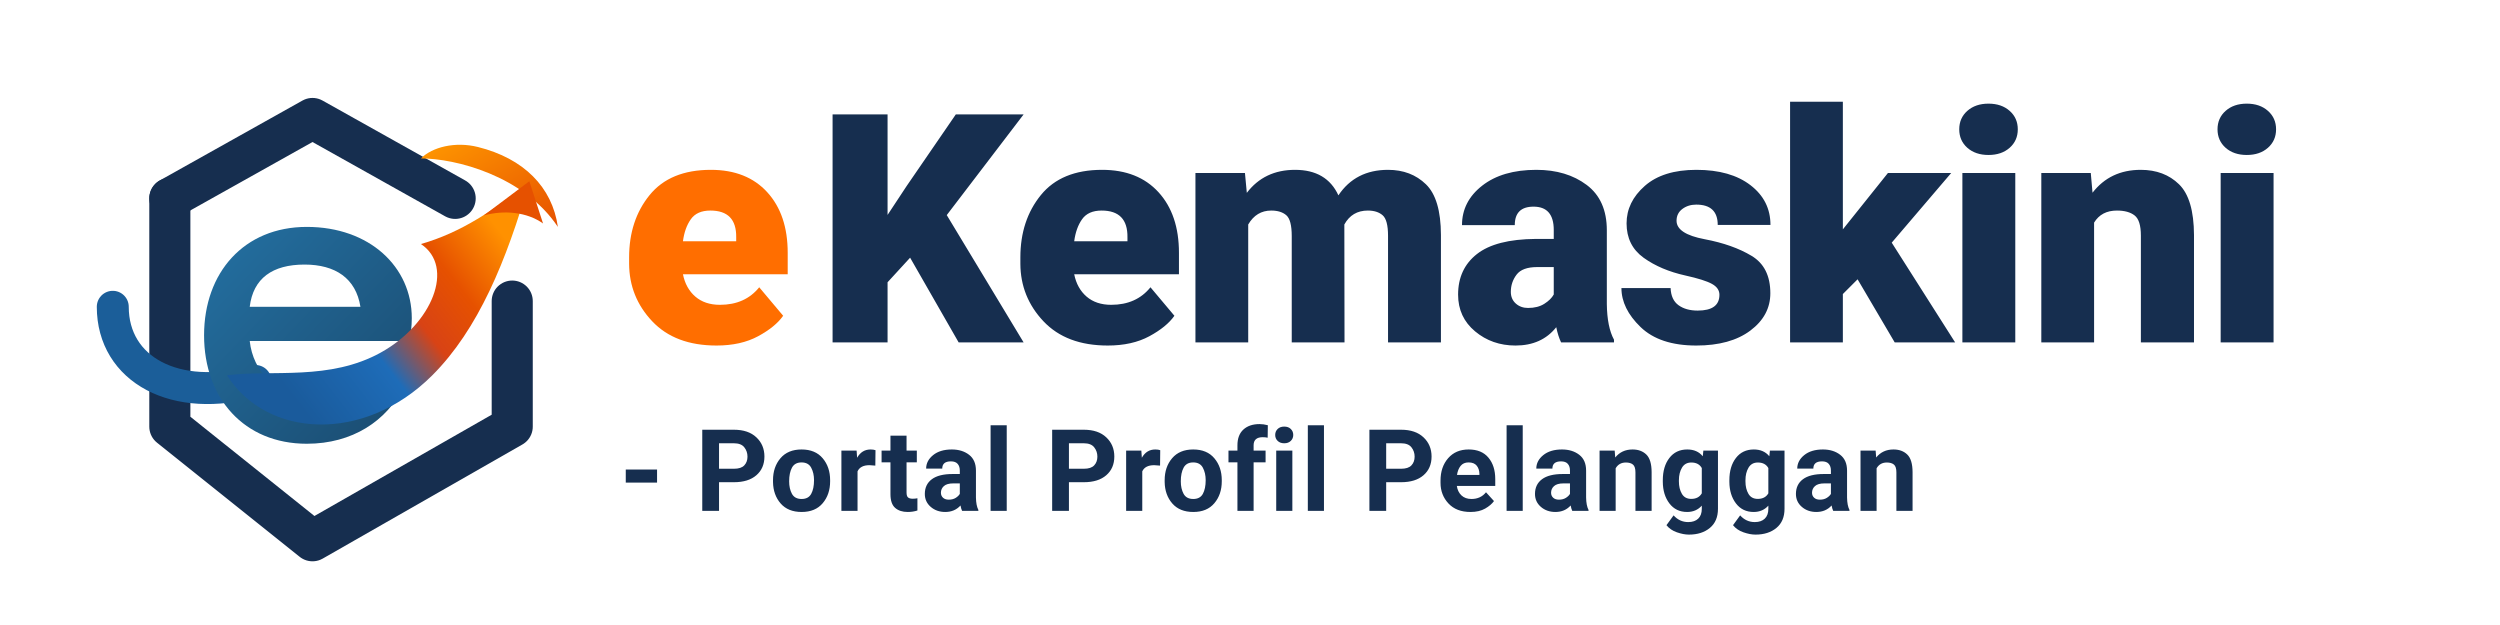
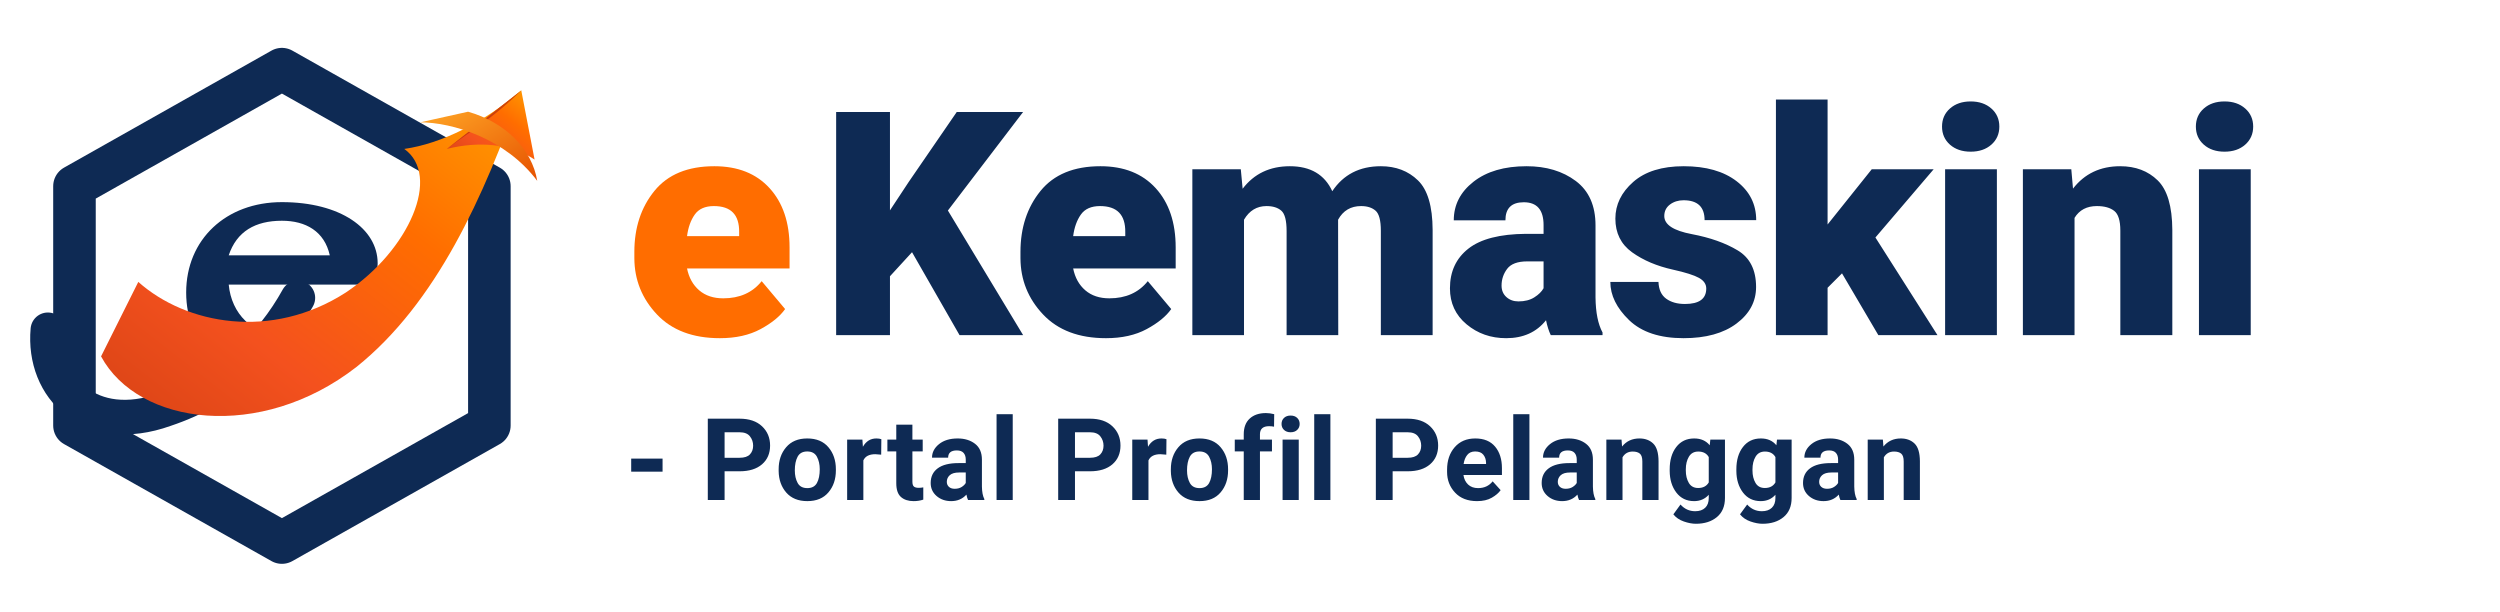
- <svg xmlns="http://www.w3.org/2000/svg" viewBox="0 0 920 230" fill="none">
+ <svg xmlns="http://www.w3.org/2000/svg" viewBox="0 0 940 230" fill="none">
  <defs>
-     <linearGradient id="ekmSwooshGrad" x1="10%" y1="70%" x2="90%" y2="20%">
-       <stop offset="0%" stop-color="#1A5B9C" />
-       <stop offset="35%" stop-color="#1E6CB8" />
-       <stop offset="55%" stop-color="#D84315" />
-       <stop offset="75%" stop-color="#E65100" />
-       <stop offset="100%" stop-color="#FF9100" />
+     <linearGradient id="ggOrangeGrad" x1="0%" y1="100%" x2="100%" y2="0%">
+       <stop offset="0%" stop-color="#D84315" />
+       <stop offset="30%" stop-color="#F4511E" />
+       <stop offset="65%" stop-color="#FF6D00" />
+       <stop offset="100%" stop-color="#FFA000" />
    </linearGradient>
-     <linearGradient id="ekmFlameTopGrad" x1="0%" y1="0%" x2="100%" y2="100%">
-       <stop offset="0%" stop-color="#FF9800" />
+     <linearGradient id="ggTopWingGrad" x1="0%" y1="0%" x2="100%" y2="100%">
+       <stop offset="0%" stop-color="#FFA726" />
      <stop offset="100%" stop-color="#E65100" />
    </linearGradient>
-     <linearGradient id="ekmBlueEGrad" x1="0%" y1="0%" x2="100%" y2="100%">
-       <stop offset="0%" stop-color="#2471A3" />
-       <stop offset="100%" stop-color="#1A4A6E" />
-     </linearGradient>
  </defs>
-   <g id="ekemaskini-emblem" transform="translate(10, 10) scale(0.42)">
-     <path d="M 125 150 L 250 80 L 375 150" fill="none" stroke="#162E4F" stroke-width="36" stroke-linecap="round" stroke-linejoin="round" />
-     <path d="M 425 240 L 425 350 L 250 450 L 125 350 L 125 150" fill="none" stroke="#162E4F" stroke-width="36" stroke-linecap="round" stroke-linejoin="round" />
-     <path d="M 75 245 C 75 300, 130 330, 200 310" fill="none" stroke="#1B5E99" stroke-width="28" stroke-linecap="round" />
-     <path d="M 245 175 C 190 175, 155 215, 155 270 C 155 325, 190 365, 245 365 C 285 365, 315 345, 330 315 L 290 295 C 282 310, 268 322, 245 322 C 218 322, 198 302, 195 275 L 335 275 C 336 270, 337 262, 337 255 C 337 210, 300 175, 245 175 Z M 195 245 C 198 220, 215 208, 243 208 C 270 208, 288 220, 292 245 L 195 245 Z" fill="url(#ekmBlueEGrad)" />
-     <path d="M 175 305 C 210 360, 295 365, 355 305 C 395 265, 420 205, 440 135 C 410 160, 380 180, 345 190 C 375 210, 355 260, 310 285 C 265 310, 215 300, 175 305 Z" fill="url(#ekmSwooshGrad)" />
-     <path d="M 345 115 C 375 115, 435 130, 465 175 C 460 140, 435 115, 395 105 C 375 100, 355 105, 345 115 Z" fill="url(#ekmFlameTopGrad)" />
-     <path d="M 440 135 L 452 172 C 438 162, 418 160, 400 165 Z" fill="#E65100" />
+   <g id="emblem-gg" transform="translate(10, 8)">
+     <path d="M 96 18 L 174 62 L 174 152 L 96 196 L 18 152 L 18 62 Z" fill="none" stroke="#0E2A54" stroke-width="16" stroke-linejoin="round" stroke-linecap="round" />
+     <path d="M 8 116 C 6 138, 24 156, 52 146 C 76 138, 92 122, 102 104" fill="none" stroke="#0E2A54" stroke-width="13" stroke-linecap="round" />
+     <path d="M 96 68 C 75 68, 60 82, 60 102 C 60 122, 75 136, 96 136 C 112 136, 124 128, 129 116 L 113 108 C 110 114, 104 118, 96 118 C 85 118, 77 110, 76 99 L 131 99 C 131.5 97, 132 94, 132 91 C 132 78, 118 68, 96 68 Z M 76 88 C 79 79, 86 75, 96 75 C 105 75, 112 79, 114 88 L 76 88 Z" fill="#0E2A54" />
+     <path d="M 28 126 C 42 152, 88 158, 124 130 C 154 106, 172 66, 186 26 C 172 38, 156 46, 142 48 C 156 58, 144 86, 120 102 C 92 120, 60 114, 42 98 Z" fill="url(#ggOrangeGrad)" />
+     <path d="M 186 26 L 191 52 C 182 46, 170 45, 158 48 Z" fill="url(#ggOrangeGrad)" />
+     <path d="M 186 26 L 158 48 C 166 42, 176 36, 186 26 Z" fill="#BF360C" opacity="0.8" />
+     <path d="M 148 38 C 160 38, 180 44, 192 60 C 190 48, 180 38, 166 34 Z" fill="url(#ggTopWingGrad)" />
  </g>
-   <text x="228" y="126" font-family="'Plus Jakarta Sans', 'Outfit', 'Poppins', -apple-system, BlinkMacSystemFont, 'Segoe UI', Roboto, sans-serif" font-size="118" font-weight="900" fill="#FF6E00" letter-spacing="-1.5">e</text>
-   <text x="300" y="126" font-family="'Plus Jakarta Sans', 'Outfit', 'Poppins', -apple-system, BlinkMacSystemFont, 'Segoe UI', Roboto, sans-serif" font-size="118" font-weight="900" fill="#162E4F" letter-spacing="-2">Kemaskini</text>
-   <text x="228" y="188" font-family="'Plus Jakarta Sans', 'Outfit', 'Poppins', -apple-system, BlinkMacSystemFont, 'Segoe UI', Roboto, sans-serif" font-size="42" font-weight="700" fill="#162E4F" letter-spacing="0.5">- Portal Profil Pelanggan</text>
+   <g id="typography-gg">
+     <text x="235" y="126" font-family="'Plus Jakarta Sans', 'Outfit', 'Poppins', -apple-system, BlinkMacSystemFont, 'Segoe UI', Roboto, sans-serif" font-size="118" font-weight="900" fill="#FF6D00" letter-spacing="-1">e</text>
+     <text x="308" y="126" font-family="'Plus Jakarta Sans', 'Outfit', 'Poppins', -apple-system, BlinkMacSystemFont, 'Segoe UI', Roboto, sans-serif" font-size="118" font-weight="900" fill="#0E2A54" letter-spacing="-1.8">Kemaskini</text>
+     <text x="235" y="188" font-family="'Plus Jakarta Sans', 'Outfit', 'Poppins', -apple-system, BlinkMacSystemFont, 'Segoe UI', Roboto, sans-serif" font-size="43" font-weight="700" fill="#0E2A54" letter-spacing="0.5">- Portal Profil Pelanggan</text>
+   </g>
</svg>
